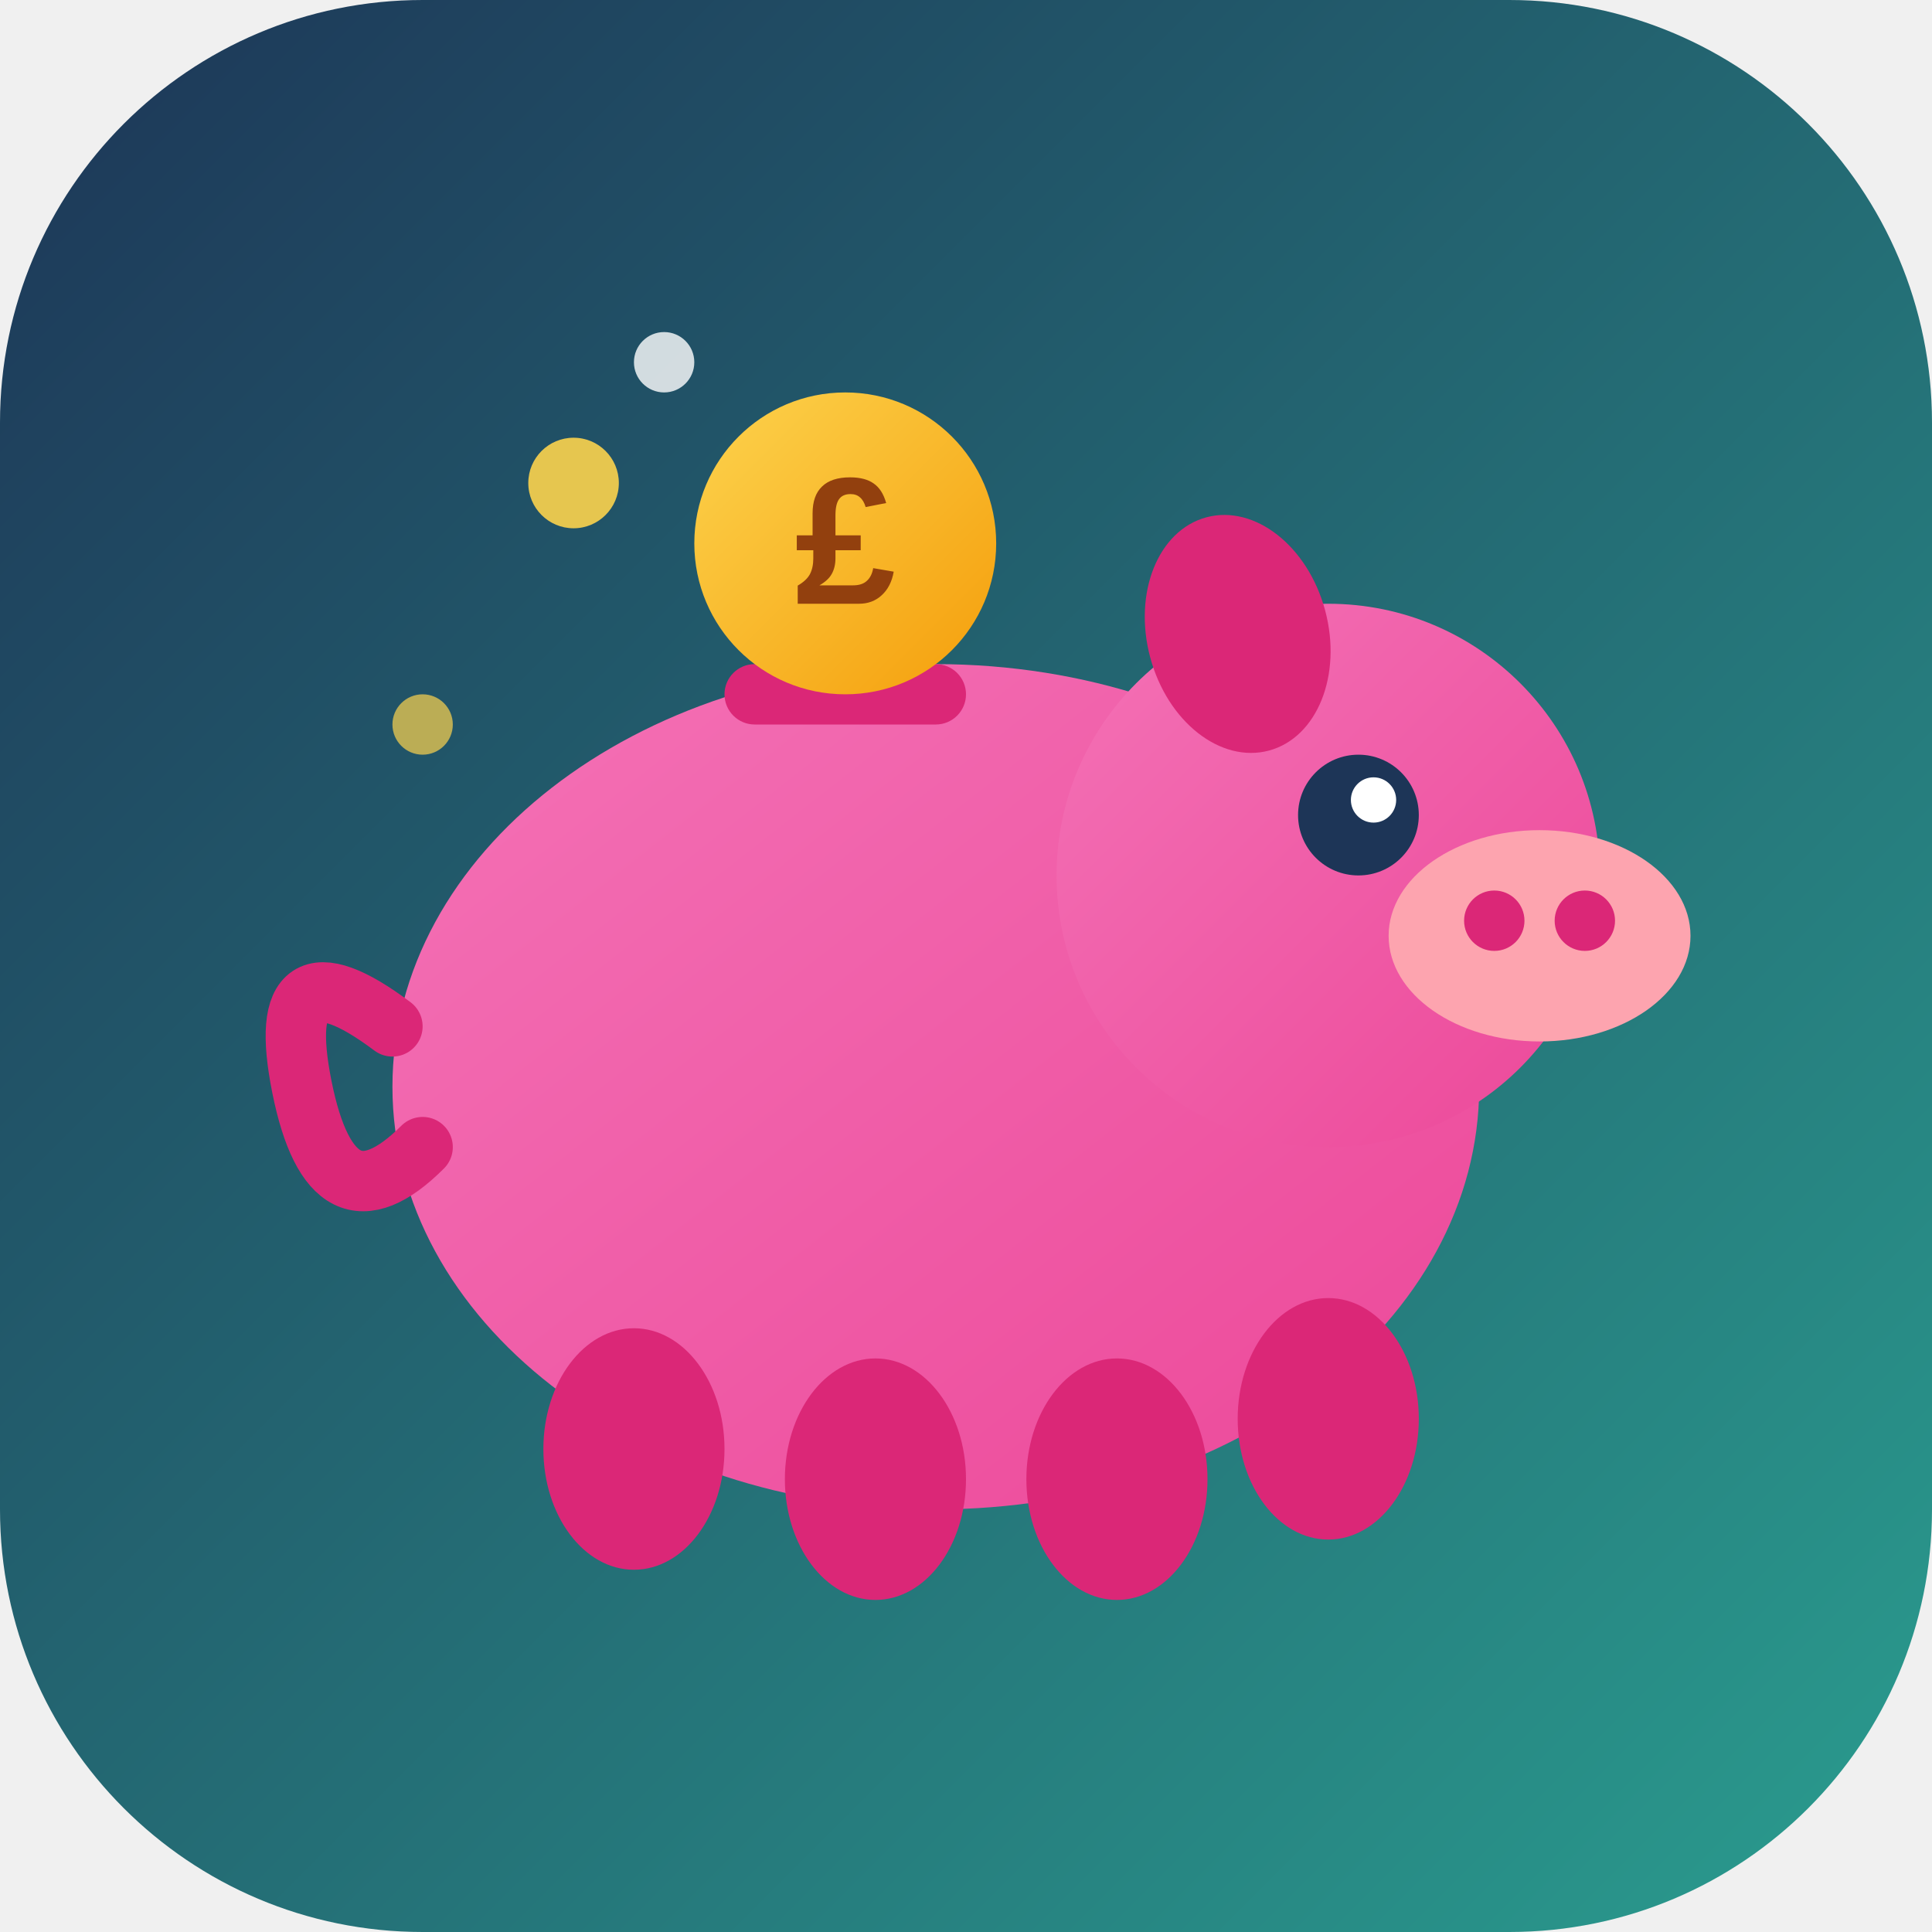
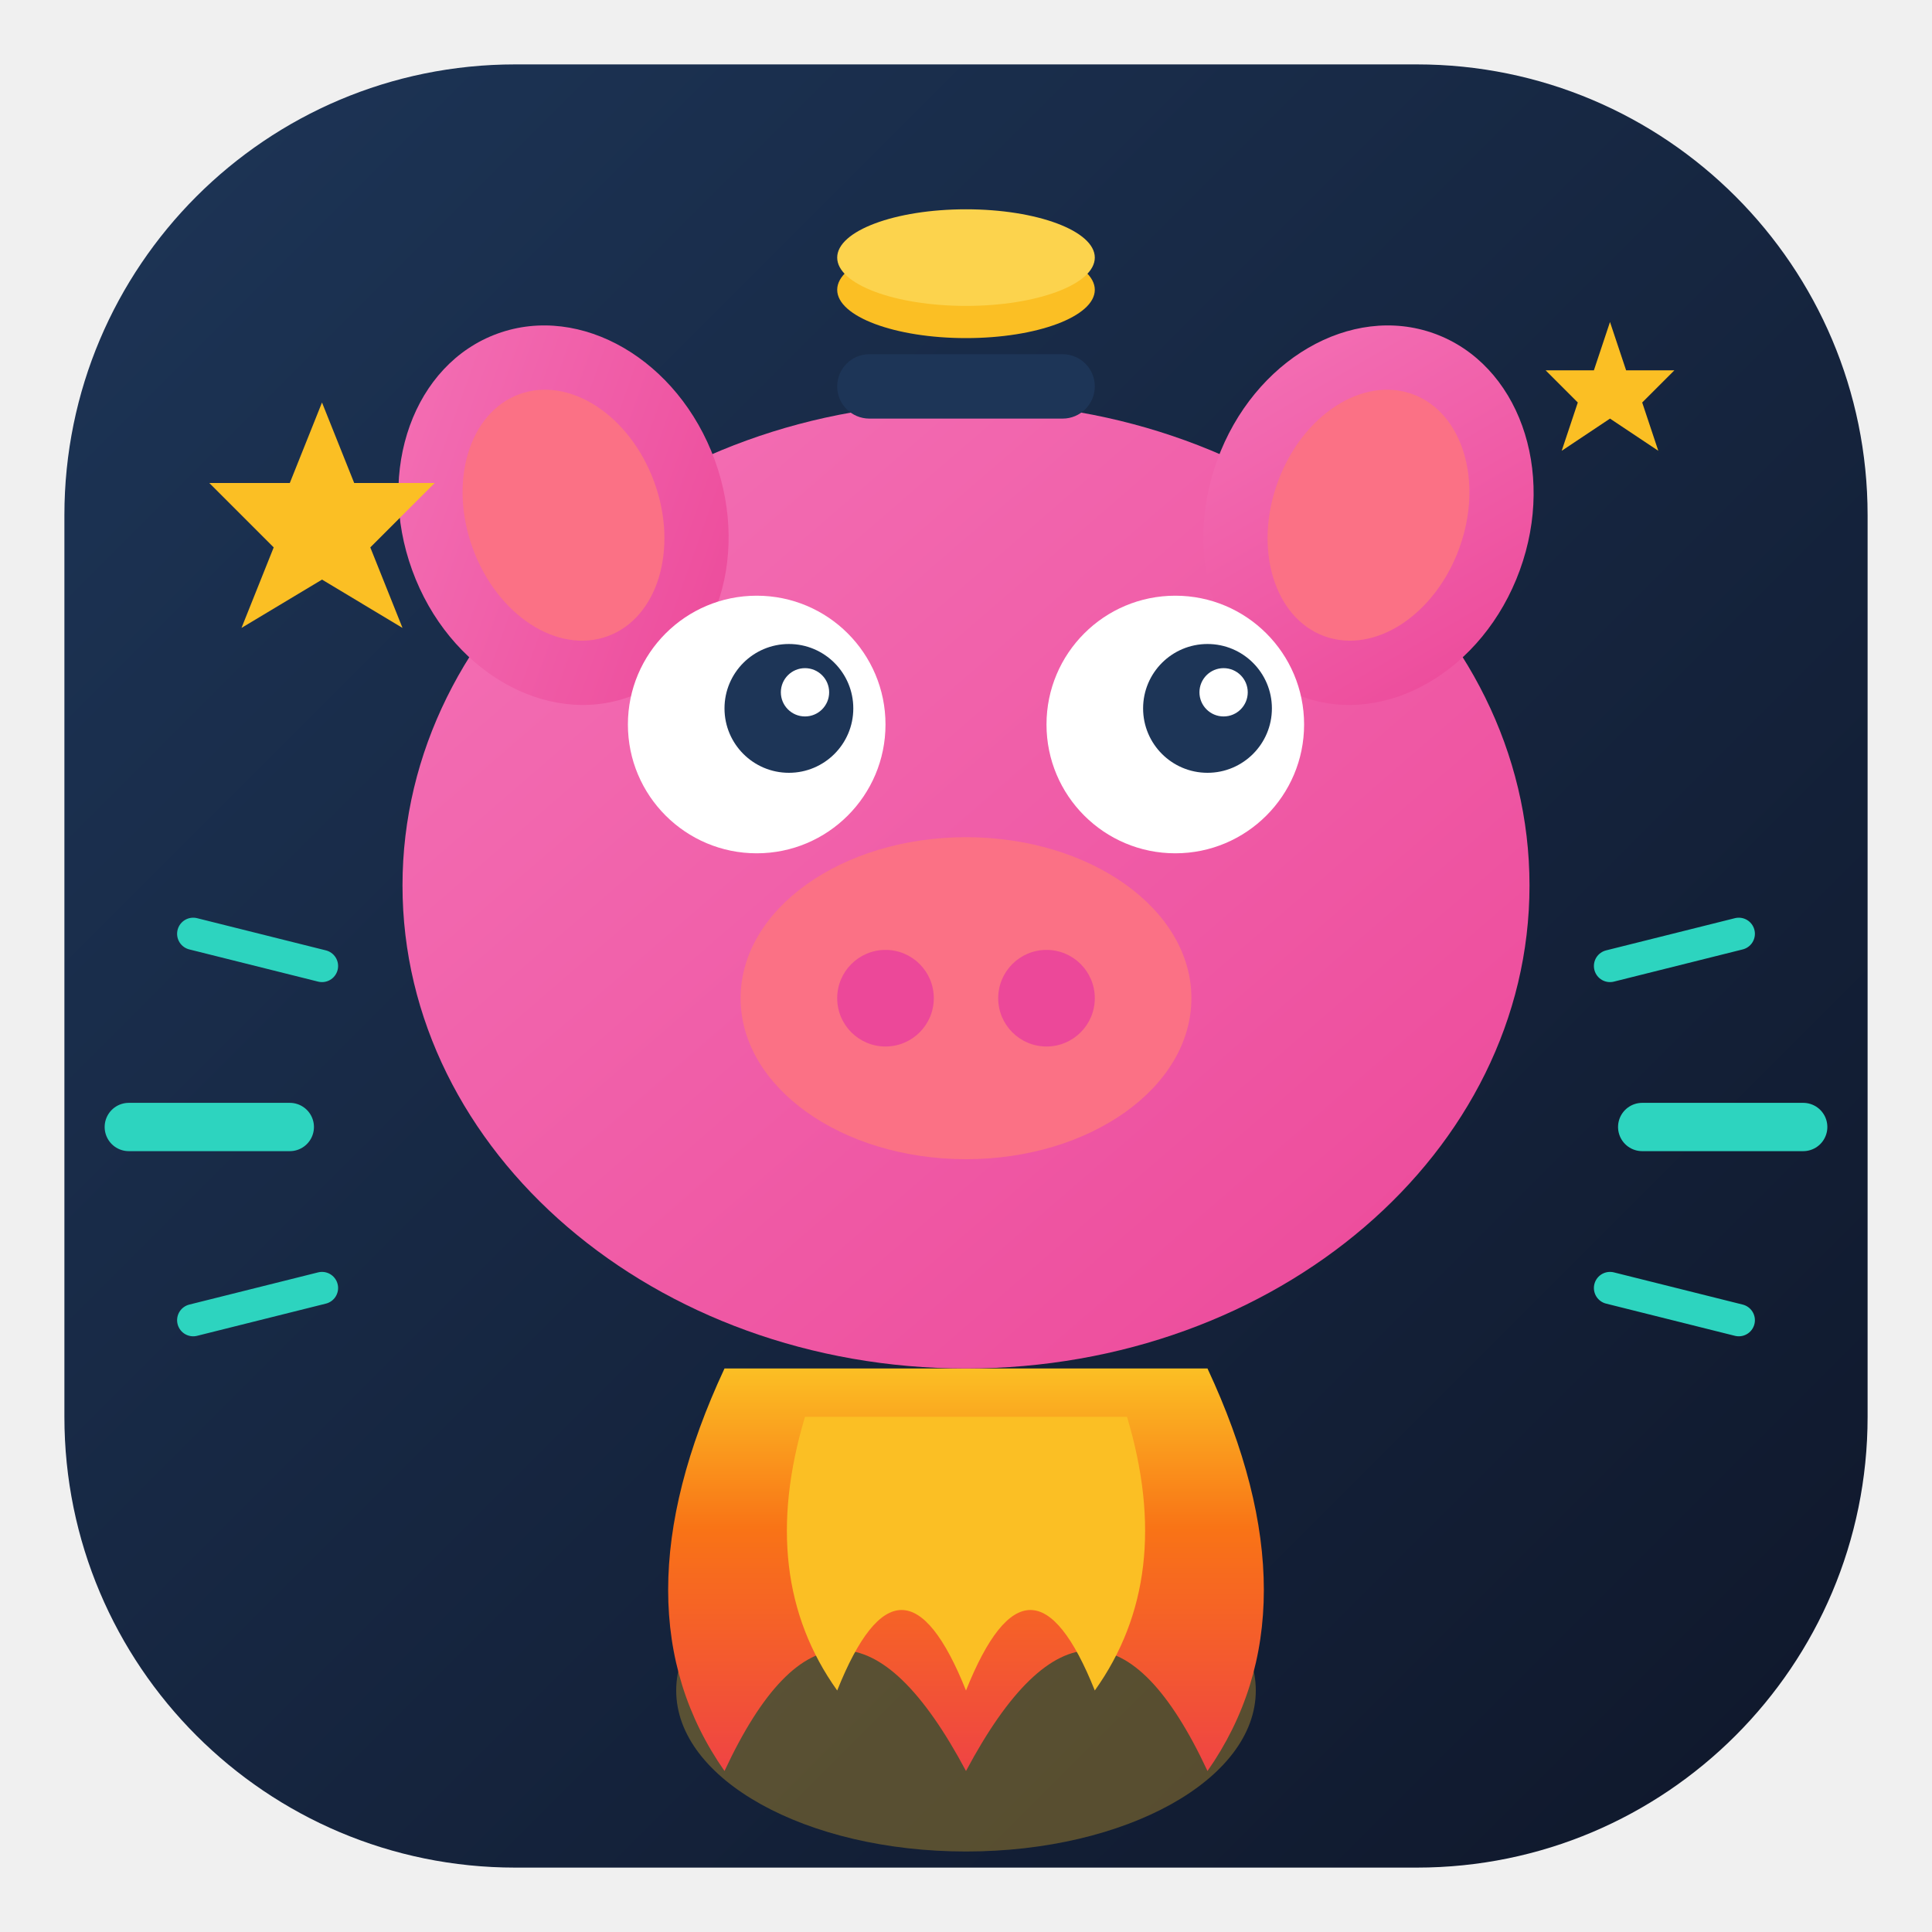
- <svg xmlns="http://www.w3.org/2000/svg" viewBox="0 0 128 128" role="img" aria-label="Consumer Pay - Smart Money Management">
+ <svg xmlns="http://www.w3.org/2000/svg" viewBox="0 0 120 120" role="img" aria-label="Consumer Pay">
  <defs>
-     <linearGradient id="piggy-body" x1="0%" y1="0%" x2="100%" y2="100%">
-       <stop offset="0%" stop-color="#f472b6" />
-       <stop offset="100%" stop-color="#ec4899" />
+     <linearGradient id="pigGrad" x1="0%" y1="0%" x2="100%" y2="100%">
+       <stop offset="0%" style="stop-color:#f472b6" />
+       <stop offset="100%" style="stop-color:#ec4899" />
    </linearGradient>
-     <linearGradient id="coin-shine" x1="0%" y1="0%" x2="100%" y2="100%">
-       <stop offset="0%" stop-color="#fcd34d" />
-       <stop offset="100%" stop-color="#f59e0b" />
+     <linearGradient id="flameGrad" x1="0%" y1="0%" x2="0%" y2="100%">
+       <stop offset="0%" style="stop-color:#fbbf24" />
+       <stop offset="40%" style="stop-color:#f97316" />
+       <stop offset="100%" style="stop-color:#ef4444" />
    </linearGradient>
-     <linearGradient id="bg-gradient" x1="0%" y1="0%" x2="100%" y2="100%">
-       <stop offset="0%" stop-color="#1d3557" />
-       <stop offset="100%" stop-color="#2a9d8f" />
+     <linearGradient id="bgGrad" x1="0%" y1="0%" x2="100%" y2="100%">
+       <stop offset="0%" style="stop-color:#1d3557" />
+       <stop offset="100%" style="stop-color:#0f172a" />
    </linearGradient>
  </defs>
-   <rect width="128" height="128" rx="28" fill="url(#bg-gradient)" />
-   <ellipse cx="62" cy="72" rx="36" ry="28" fill="url(#piggy-body)" />
-   <circle cx="88" cy="58" r="18" fill="url(#piggy-body)" />
-   <ellipse cx="82" cy="42" rx="6" ry="8" fill="#db2777" transform="rotate(-15 82 42)" />
-   <ellipse cx="102" cy="62" rx="10" ry="7" fill="#fda4af" />
-   <circle cx="99" cy="61" r="2" fill="#db2777" />
-   <circle cx="105" cy="61" r="2" fill="#db2777" />
-   <circle cx="90" cy="54" r="4" fill="#1d3557" />
-   <circle cx="91" cy="53" r="1.5" fill="#fff" />
-   <rect x="48" y="44" width="16" height="4" rx="2" fill="#db2777" />
-   <ellipse cx="56" cy="36" rx="10" ry="10" fill="url(#coin-shine)" />
-   <text x="56" y="40" font-family="Arial, sans-serif" font-size="12" font-weight="bold" fill="#92400e" text-anchor="middle">£</text>
-   <circle cx="38" cy="32" r="3" fill="#fcd34d" opacity="0.9" />
-   <circle cx="28" cy="48" r="2" fill="#fcd34d" opacity="0.7" />
-   <circle cx="44" cy="24" r="2" fill="#fff" opacity="0.8" />
-   <ellipse cx="42" cy="96" rx="6" ry="8" fill="#db2777" />
-   <ellipse cx="58" cy="98" rx="6" ry="8" fill="#db2777" />
-   <ellipse cx="74" cy="98" rx="6" ry="8" fill="#db2777" />
-   <ellipse cx="88" cy="94" rx="6" ry="8" fill="#db2777" />
-   <path d="M26 68 Q18 62 20 72 Q22 82 28 76" stroke="#db2777" stroke-width="4" fill="none" stroke-linecap="round" />
+   <rect x="4" y="4" width="112" height="112" rx="28" fill="url(#bgGrad)" />
+   <ellipse cx="60" cy="105" rx="18" ry="10" fill="#fbbf24" opacity="0.3" />
+   <path d="M45 85 Q38 100 45 110 Q52 95 60 110 Q68 95 75 110 Q82 100 75 85" fill="url(#flameGrad)" />
+   <path d="M50 88 Q47 98 52 105 Q56 95 60 105 Q64 95 68 105 Q73 98 70 88" fill="#fbbf24" />
+   <ellipse cx="60" cy="55" rx="35" ry="30" fill="url(#pigGrad)" />
+   <ellipse cx="60" cy="62" rx="14" ry="10" fill="#fb7185" />
+   <circle cx="55" cy="62" r="3" fill="#ec4899" />
+   <circle cx="65" cy="62" r="3" fill="#ec4899" />
+   <ellipse cx="35" cy="32" rx="10" ry="12" fill="url(#pigGrad)" transform="rotate(-20, 35, 32)" />
+   <ellipse cx="35" cy="32" rx="6" ry="8" fill="#fb7185" transform="rotate(-20, 35, 32)" />
+   <ellipse cx="85" cy="32" rx="10" ry="12" fill="url(#pigGrad)" transform="rotate(20, 85, 32)" />
+   <ellipse cx="85" cy="32" rx="6" ry="8" fill="#fb7185" transform="rotate(20, 85, 32)" />
+   <circle cx="47" cy="45" r="8" fill="#fff" />
+   <circle cx="73" cy="45" r="8" fill="#fff" />
+   <circle cx="49" cy="44" r="4" fill="#1d3557" />
+   <circle cx="75" cy="44" r="4" fill="#1d3557" />
+   <circle cx="50" cy="43" r="1.5" fill="#fff" />
+   <circle cx="76" cy="43" r="1.5" fill="#fff" />
+   <rect x="52" y="22" width="16" height="4" rx="2" fill="#1d3557" />
+   <ellipse cx="60" cy="18" rx="8" ry="3" fill="#fbbf24" />
+   <ellipse cx="60" cy="16" rx="8" ry="3" fill="#fcd34d" />
+   <path d="M18 70 L8 70" stroke="#2dd4bf" stroke-width="3" stroke-linecap="round" />
+   <path d="M20 80 L12 82" stroke="#2dd4bf" stroke-width="2" stroke-linecap="round" />
+   <path d="M20 60 L12 58" stroke="#2dd4bf" stroke-width="2" stroke-linecap="round" />
+   <path d="M102 70 L112 70" stroke="#2dd4bf" stroke-width="3" stroke-linecap="round" />
+   <path d="M100 80 L108 82" stroke="#2dd4bf" stroke-width="2" stroke-linecap="round" />
+   <path d="M100 60 L108 58" stroke="#2dd4bf" stroke-width="2" stroke-linecap="round" />
+   <polygon points="20,25 22,30 27,30 23,34 25,39 20,36 15,39 17,34 13,30 18,30" fill="#fbbf24" />
+   <polygon points="100,20 101,23 104,23 102,25 103,28 100,26 97,28 98,25 96,23 99,23" fill="#fbbf24" />
</svg>
